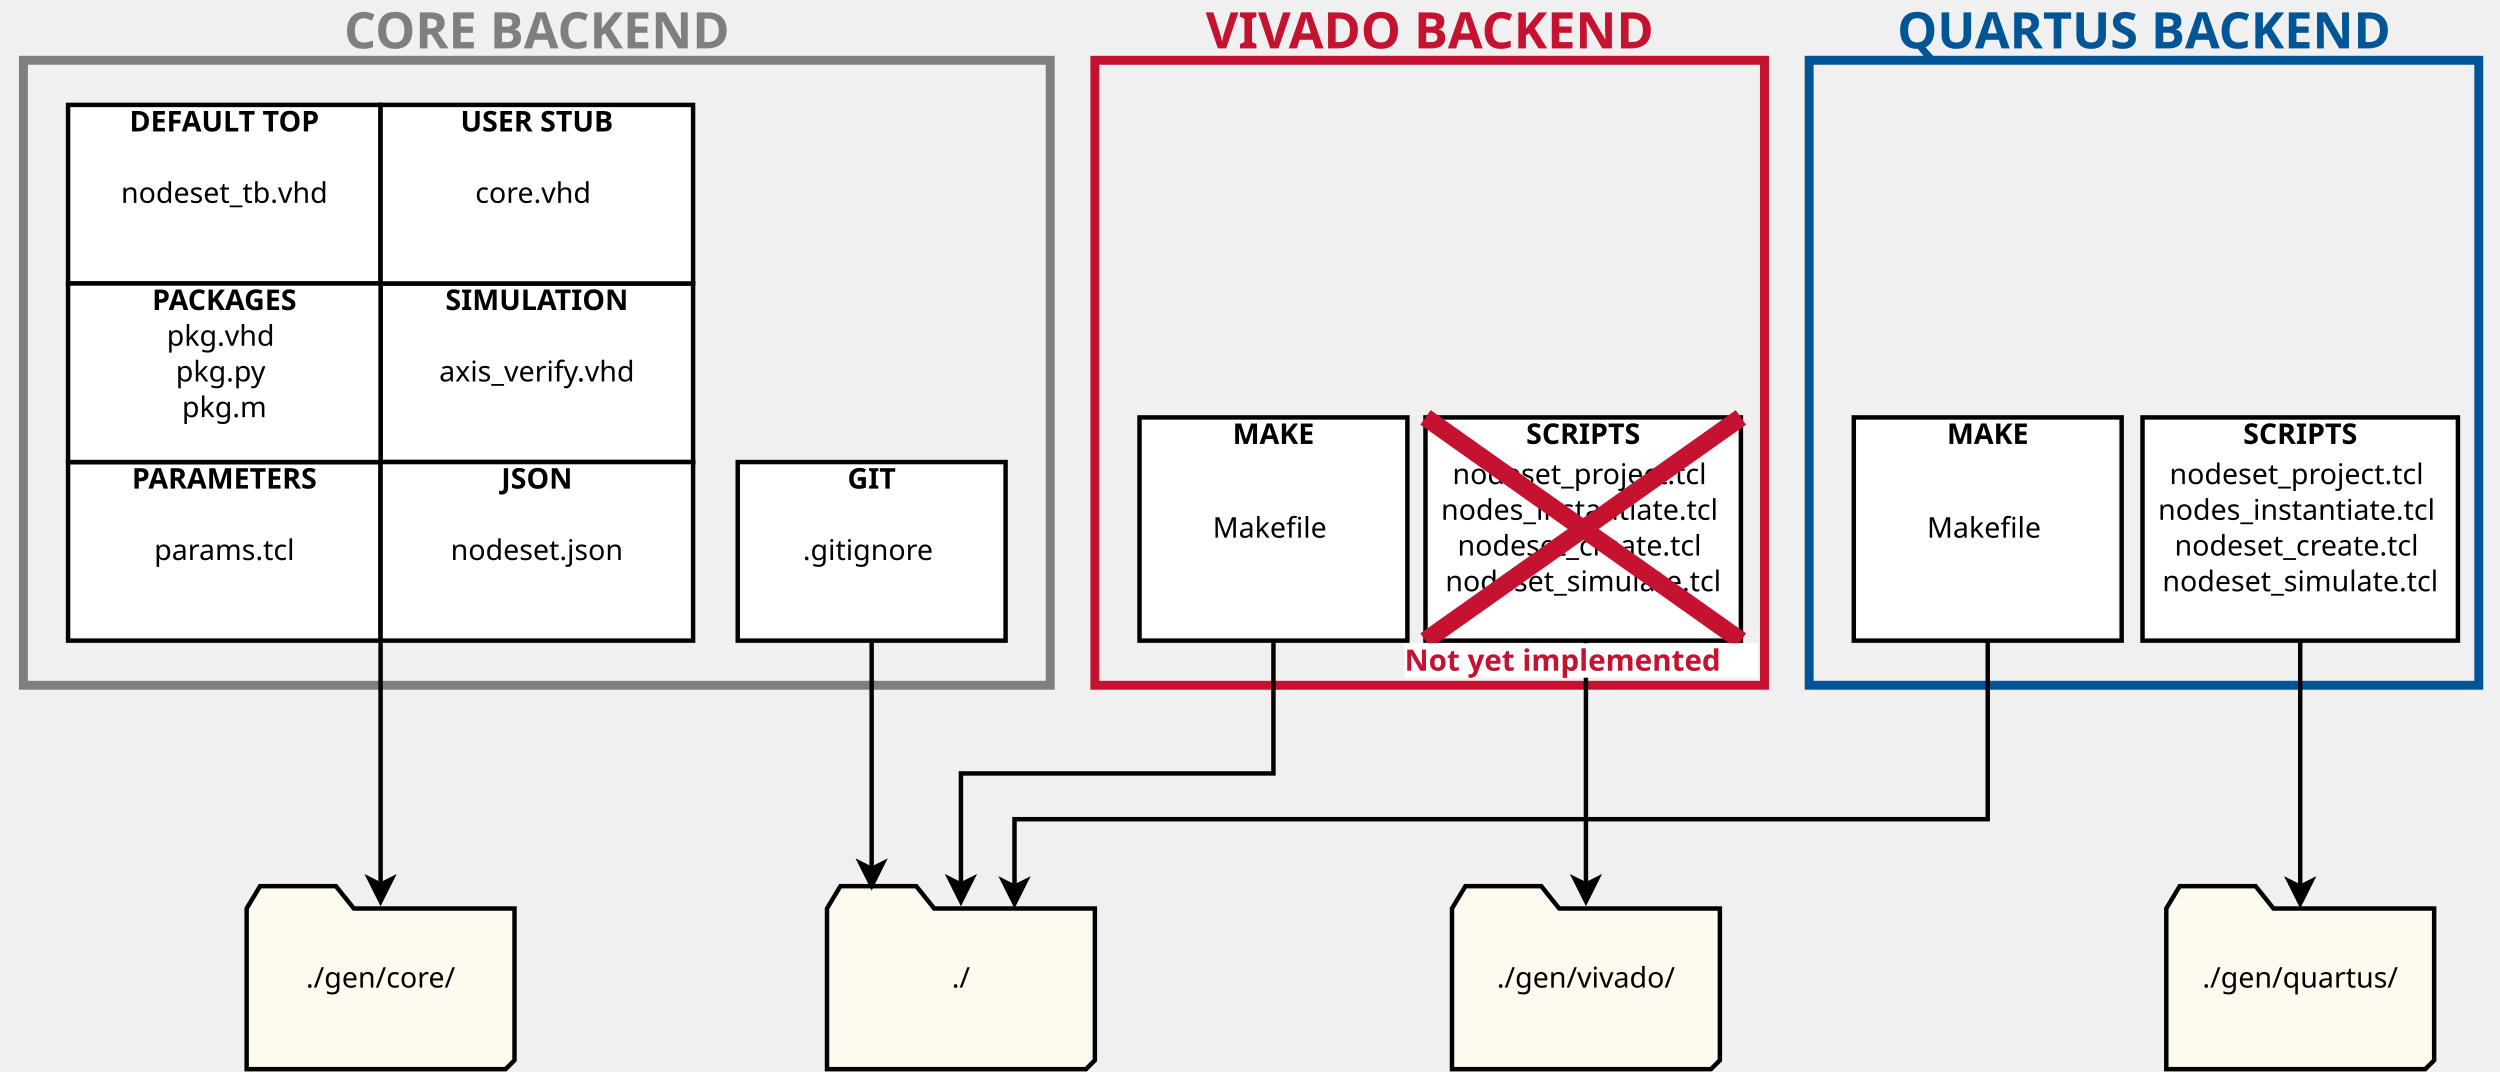
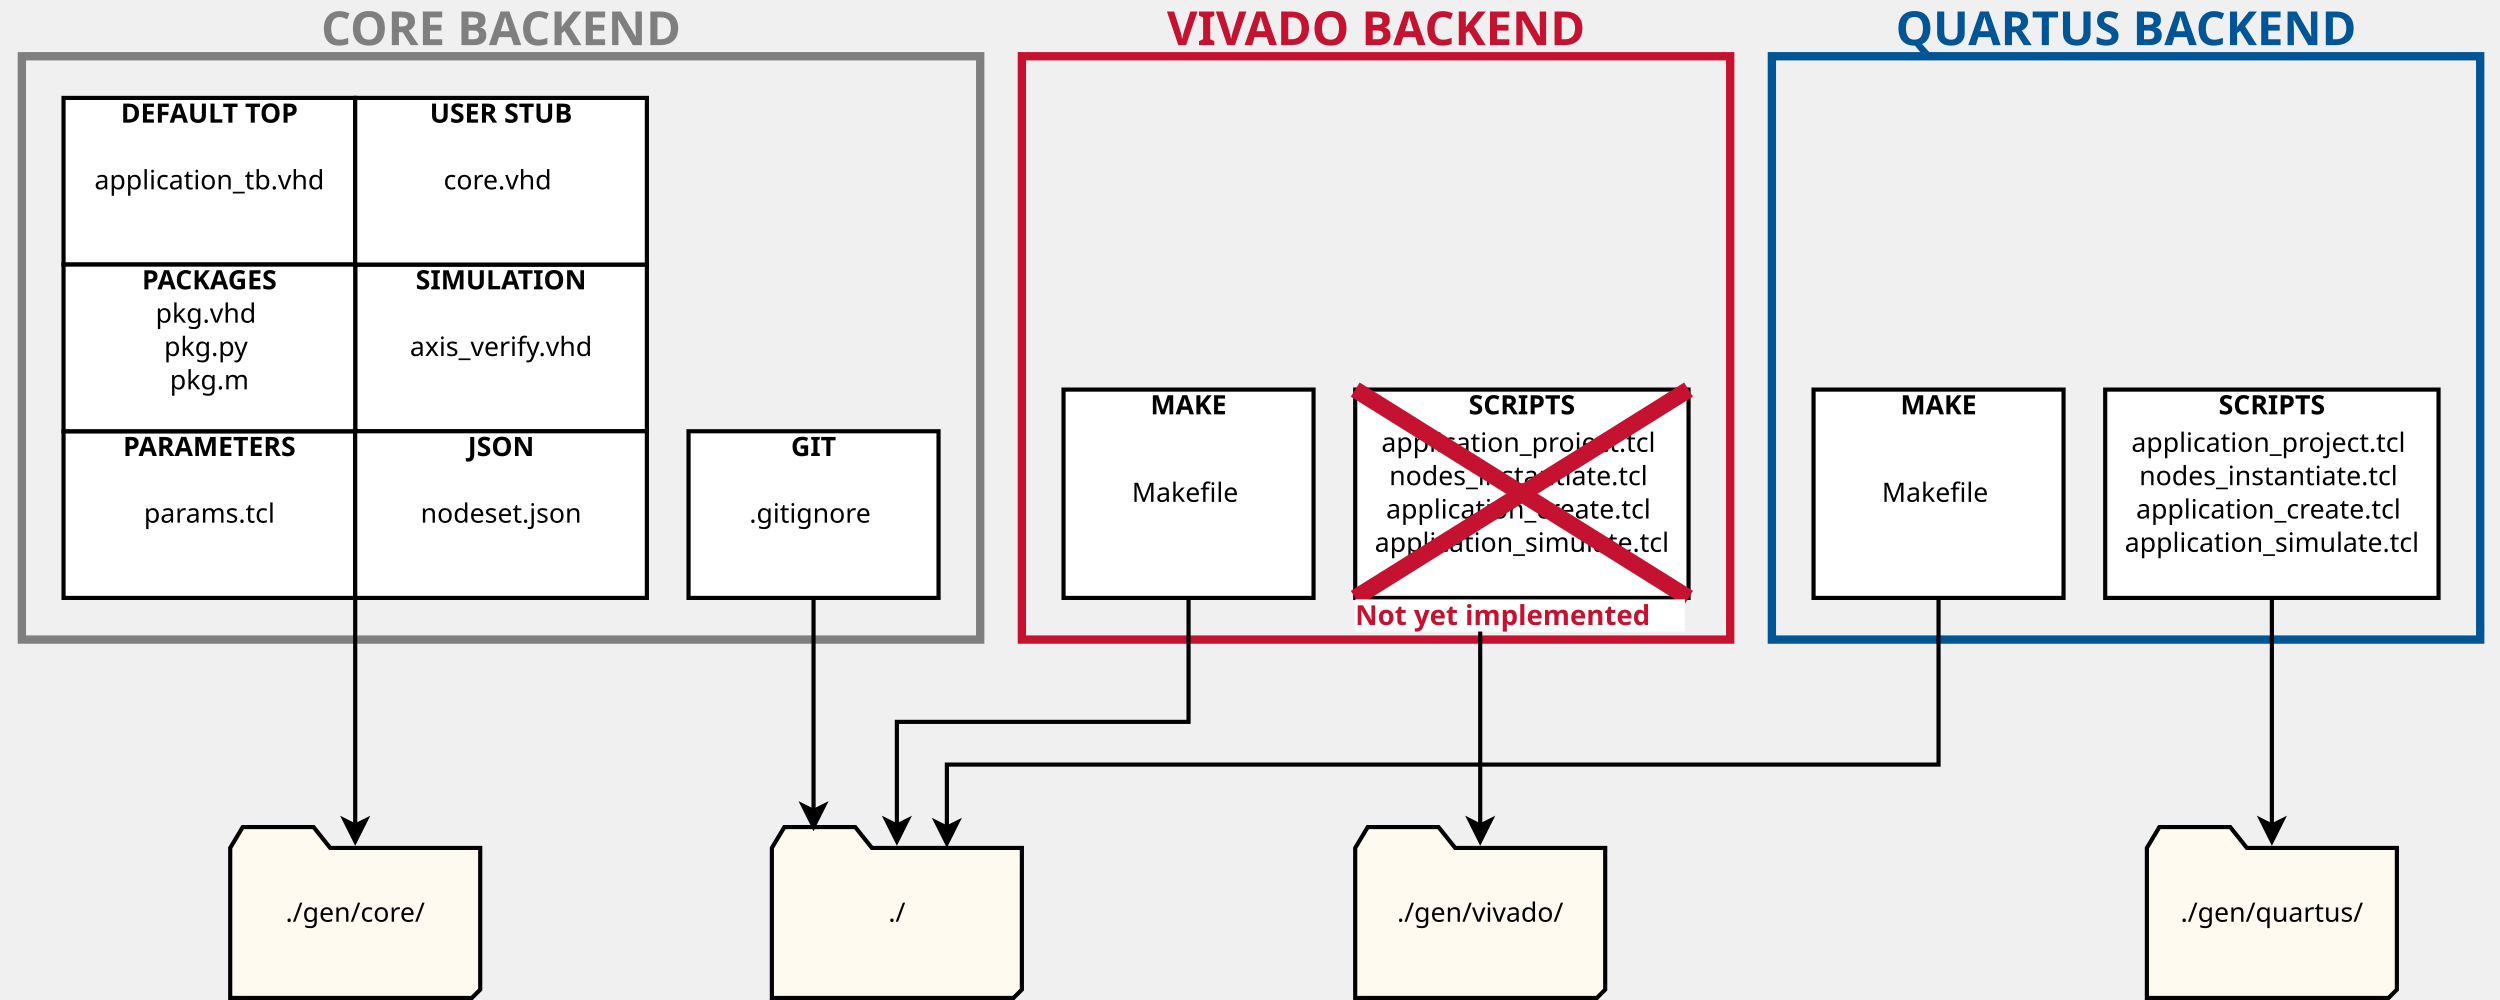
- <svg xmlns="http://www.w3.org/2000/svg" width="56cm" height="24cm" viewBox="-423 -987 1105 480">
+ <svg xmlns="http://www.w3.org/2000/svg" width="60cm" height="24cm" viewBox="-423 -987 1185 480">
  <g id="Background">
+     <rect style="fill: none; stroke-opacity: 1; stroke-width: 4; stroke: #c41230" x="60" y="-960" width="340" height="280" rx="0" ry="0" />
    <g>
-       <rect style="fill: #ffffff; fill-opacity: 1; stroke-opacity: 1; stroke-width: 2; stroke: #000000" x="208.122" y="-800" width="141.3" height="100" rx="0" ry="0" />
-       <text font-size="12.8" style="fill: #000000; fill-opacity: 1; stroke: none;text-anchor:middle;font-family:sans-serif;font-style:normal;font-weight:normal" x="278.772" y="-770.119">
-         <tspan x="278.772" y="-770.119">nodeset_project.tcl</tspan>
-         <tspan x="278.772" y="-754.119">nodes_instantiate.tcl</tspan>
-         <tspan x="278.772" y="-738.119">nodeset_create.tcl</tspan>
-         <tspan x="278.772" y="-722.119">nodeset_simulate.tcl</tspan>
+       <rect style="fill: #ffffff; fill-opacity: 1; stroke-opacity: 1; stroke-width: 2; stroke: #000000" x="220" y="-800" width="160" height="100" rx="0" ry="0" />
+       <text font-size="12.8" style="fill: #000000; fill-opacity: 1; stroke: none;text-anchor:middle;font-family:sans-serif;font-style:normal;font-weight:normal" x="300" y="-770.119">
+         <tspan x="300" y="-770.119">application_project.tcl</tspan>
+         <tspan x="300" y="-754.119">nodes_instantiate.tcl</tspan>
+         <tspan x="300" y="-738.119">application_create.tcl</tspan>
+         <tspan x="300" y="-722.119">application_simulate.tcl</tspan>
      </text>
    </g>
-     <rect style="fill: none; stroke-opacity: 1; stroke-width: 4; stroke: #c41230" x="60" y="-960" width="300" height="280" rx="0" ry="0" />
    <rect style="fill: none; stroke-opacity: 1; stroke-width: 4; stroke: #7f7f7f" x="-420" y="-960" width="460" height="280" rx="0" ry="0" />
    <polygon style="fill: #fffaef; fill-opacity: 1; stroke-opacity: 1; stroke-width: 2; stroke: #000000" fill-rule="evenodd" points="220,-580 226,-590 260,-590 268,-580 340,-580 340,-512 336,-508 220,-508 " />
    <text font-size="12.8" style="fill: #000000; fill-opacity: 1; stroke: none;text-anchor:middle;font-family:sans-serif;font-style:normal;font-weight:normal" x="280" y="-544.569">
      <tspan x="280" y="-544.569">./gen/vivado/</tspan>
    </text>
    <polygon style="fill: #fffaef; fill-opacity: 1; stroke-opacity: 1; stroke-width: 2; stroke: #000000" fill-rule="evenodd" points="-320,-580 -314,-590 -280,-590 -272,-580 -200,-580 -200,-512 -204,-508 -320,-508 " />
    <text font-size="12.8" style="fill: #000000; fill-opacity: 1; stroke: none;text-anchor:middle;font-family:sans-serif;font-style:normal;font-weight:normal" x="-260" y="-544.569">
      <tspan x="-260" y="-544.569">./gen/core/</tspan>
    </text>
    <polygon style="fill: #fffaef; fill-opacity: 1; stroke-opacity: 1; stroke-width: 2; stroke: #000000" fill-rule="evenodd" points="-60,-580 -54,-590 -20,-590 -12,-580 60,-580 60,-512 56,-508 -60,-508 " />
    <text font-size="12.8" style="fill: #000000; fill-opacity: 1; stroke: none;text-anchor:middle;font-family:sans-serif;font-style:normal;font-weight:normal" x="0" y="-544.569">
      <tspan x="0" y="-544.569">./</tspan>
    </text>
    <g>
      <line style="fill: none; stroke-opacity: 1; stroke-width: 2; stroke: #000000" x1="280" y1="-700" x2="280" y2="-590.744" />
      <polygon style="fill: #000000; fill-opacity: 1; stroke-opacity: 1; stroke-width: 2; stroke: #000000" fill-rule="evenodd" points="280,-583.244 275,-593.244 280,-590.744 285,-593.244 " />
    </g>
    <g>
      <line style="fill: none; stroke-opacity: 1; stroke-width: 2; stroke: #000000" x1="-260" y1="-711.428" x2="-260" y2="-590.718" />
      <polygon style="fill: #000000; fill-opacity: 1; stroke-opacity: 1; stroke-width: 2; stroke: #000000" fill-rule="evenodd" points="-260,-583.218 -265,-593.218 -260,-590.718 -255,-593.218 " />
    </g>
    <text font-size="22.578" style="fill: #7f7f7f; fill-opacity: 1; stroke: none;text-anchor:middle;font-family:sans-serif;font-style:normal;font-weight:700" x="-190" y="-965.325">
      <tspan x="-190" y="-965.325">CORE BACKEND</tspan>
    </text>
-     <text font-size="22.578" style="fill: #c41230; fill-opacity: 1; stroke: none;text-anchor:middle;font-family:sans-serif;font-style:normal;font-weight:700" x="210" y="-965.325">
-       <tspan x="210" y="-965.325">VIVADO BACKEND</tspan>
+     <text font-size="22.578" style="fill: #c41230; fill-opacity: 1; stroke: none;text-anchor:middle;font-family:sans-serif;font-style:normal;font-weight:700" x="230" y="-965.325">
+       <tspan x="230" y="-965.325">VIVADO BACKEND</tspan>
    </text>
-     <rect style="fill: none; stroke-opacity: 1; stroke-width: 4; stroke: #005596" x="380" y="-960" width="300" height="280" rx="0" ry="0" />
-     <text font-size="22.578" style="fill: #005596; fill-opacity: 1; stroke: none;text-anchor:middle;font-family:sans-serif;font-style:normal;font-weight:700" x="530" y="-965.325">
-       <tspan x="530" y="-965.325">QUARTUS BACKEND</tspan>
+     <rect style="fill: none; stroke-opacity: 1; stroke-width: 4; stroke: #005596" x="420" y="-960" width="340" height="280" rx="0" ry="0" />
+     <text font-size="22.578" style="fill: #005596; fill-opacity: 1; stroke: none;text-anchor:middle;font-family:sans-serif;font-style:normal;font-weight:700" x="590" y="-965.325">
+       <tspan x="590" y="-965.325">QUARTUS BACKEND</tspan>
    </text>
    <g>
-       <rect style="fill: #ffffff; fill-opacity: 1; stroke-opacity: 1; stroke-width: 2; stroke: #000000" x="400" y="-800" width="120" height="100" rx="0" ry="0" />
-       <text font-size="12.8" style="fill: #000000; fill-opacity: 1; stroke: none;text-anchor:middle;font-family:sans-serif;font-style:normal;font-weight:normal" x="460" y="-762.119">
-         <tspan x="460" y="-762.119" />
-         <tspan x="460" y="-746.119">Makefile</tspan>
-         <tspan x="460" y="-730.119" />
+       <rect style="fill: #ffffff; fill-opacity: 1; stroke-opacity: 1; stroke-width: 2; stroke: #000000" x="440" y="-800" width="120" height="100" rx="0" ry="0" />
+       <text font-size="12.8" style="fill: #000000; fill-opacity: 1; stroke: none;text-anchor:middle;font-family:sans-serif;font-style:normal;font-weight:normal" x="500" y="-762.119">
+         <tspan x="500" y="-762.119" />
+         <tspan x="500" y="-746.119">Makefile</tspan>
+         <tspan x="500" y="-730.119" />
      </text>
    </g>
    <g>
-       <rect style="fill: #ffffff; fill-opacity: 1; stroke-opacity: 1; stroke-width: 2; stroke: #000000" x="529.35" y="-800" width="141.3" height="100" rx="0" ry="0" />
-       <text font-size="12.8" style="fill: #000000; fill-opacity: 1; stroke: none;text-anchor:middle;font-family:sans-serif;font-style:normal;font-weight:normal" x="600" y="-770.119">
-         <tspan x="600" y="-770.119">nodeset_project.tcl</tspan>
-         <tspan x="600" y="-754.119">nodes_instantiate.tcl</tspan>
-         <tspan x="600" y="-738.119">nodeset_create.tcl</tspan>
-         <tspan x="600" y="-722.119">nodeset_simulate.tcl</tspan>
+       <rect style="fill: #ffffff; fill-opacity: 1; stroke-opacity: 1; stroke-width: 2; stroke: #000000" x="580" y="-800" width="160" height="100" rx="0" ry="0" />
+       <text font-size="12.8" style="fill: #000000; fill-opacity: 1; stroke: none;text-anchor:middle;font-family:sans-serif;font-style:normal;font-weight:normal" x="660" y="-770.119">
+         <tspan x="660" y="-770.119">application_project.tcl</tspan>
+         <tspan x="660" y="-754.119">nodes_instantiate.tcl</tspan>
+         <tspan x="660" y="-738.119">application_create.tcl</tspan>
+         <tspan x="660" y="-722.119">application_simulate.tcl</tspan>
      </text>
    </g>
    <g>
      <rect style="fill: #ffffff; fill-opacity: 1; stroke-opacity: 1; stroke-width: 2; stroke: #000000" x="80" y="-800" width="120" height="100" rx="0" ry="0" />
      <text font-size="12.8" style="fill: #000000; fill-opacity: 1; stroke: none;text-anchor:middle;font-family:sans-serif;font-style:normal;font-weight:normal" x="140" y="-762.119">
        <tspan x="140" y="-762.119" />
        <tspan x="140" y="-746.119">Makefile</tspan>
        <tspan x="140" y="-730.119" />
      </text>
    </g>
-     <polygon style="fill: #fffaef; fill-opacity: 1; stroke-opacity: 1; stroke-width: 2; stroke: #000000" fill-rule="evenodd" points="540,-580 546,-590 580,-590 588,-580 660,-580 660,-512 656,-508 540,-508 " />
-     <text font-size="12.8" style="fill: #000000; fill-opacity: 1; stroke: none;text-anchor:middle;font-family:sans-serif;font-style:normal;font-weight:normal" x="600" y="-544.569">
-       <tspan x="600" y="-544.569">./gen/quartus/</tspan>
+     <polygon style="fill: #fffaef; fill-opacity: 1; stroke-opacity: 1; stroke-width: 2; stroke: #000000" fill-rule="evenodd" points="600,-580 606,-590 640,-590 648,-580 720,-580 720,-512 716,-508 600,-508 " />
+     <text font-size="12.8" style="fill: #000000; fill-opacity: 1; stroke: none;text-anchor:middle;font-family:sans-serif;font-style:normal;font-weight:normal" x="660" y="-544.569">
+       <tspan x="660" y="-544.569">./gen/quartus/</tspan>
    </text>
    <g>
-       <line style="fill: none; stroke-opacity: 1; stroke-width: 2; stroke: #000000" x1="600" y1="-700" x2="600" y2="-589.736" />
-       <polygon style="fill: #000000; fill-opacity: 1; stroke-opacity: 1; stroke-width: 2; stroke: #000000" fill-rule="evenodd" points="600,-582.236 595,-592.236 600,-589.736 605,-592.236 " />
+       <line style="fill: none; stroke-opacity: 1; stroke-width: 2; stroke: #000000" x1="660" y1="-700" x2="660" y2="-590.744" />
+       <polygon style="fill: #000000; fill-opacity: 1; stroke-opacity: 1; stroke-width: 2; stroke: #000000" fill-rule="evenodd" points="660,-583.244 655,-593.244 660,-590.744 665,-593.244 " />
    </g>
    <g>
-       <polyline style="fill: none; stroke-opacity: 1; stroke-width: 2; stroke: #000000" points="460,-700 460,-620 24,-620 24,-589.736 " />
+       <polyline style="fill: none; stroke-opacity: 1; stroke-width: 2; stroke: #000000" points="500,-700 500,-620 24,-620 24,-589.736 " />
      <polygon style="fill: #000000; fill-opacity: 1; stroke-opacity: 1; stroke-width: 2; stroke: #000000" fill-rule="evenodd" points="24,-582.236 19,-592.236 24,-589.736 29,-592.236 " />
    </g>
    <g>
      <polyline style="fill: none; stroke-opacity: 1; stroke-width: 2; stroke: #000000" points="140,-700 140,-640.501 0,-640.501 0,-590.739 " />
      <polygon style="fill: #000000; fill-opacity: 1; stroke-opacity: 1; stroke-width: 2; stroke: #000000" fill-rule="evenodd" points="0,-583.239 -5,-593.239 0,-590.739 5,-593.239 " />
    </g>
    <g>
      <rect style="fill: #ffffff; fill-opacity: 1; stroke-opacity: 1; stroke-width: 2; stroke: #000000" x="-100" y="-780" width="120" height="80" rx="0" ry="0" />
      <text font-size="12.8" style="fill: #000000; fill-opacity: 1; stroke: none;text-anchor:middle;font-family:sans-serif;font-style:normal;font-weight:normal" x="-40" y="-752.119">
        <tspan x="-40" y="-752.119" />
        <tspan x="-40" y="-736.119">.gitignore</tspan>
        <tspan x="-40" y="-720.119" />
      </text>
    </g>
    <g>
      <rect style="fill: #ffffff; fill-opacity: 1; stroke-opacity: 1; stroke-width: 2; stroke: #000000" x="-400" y="-780" width="140" height="80" rx="0" ry="0" />
      <text font-size="12.8" style="fill: #000000; fill-opacity: 1; stroke: none;text-anchor:middle;font-family:sans-serif;font-style:normal;font-weight:normal" x="-330" y="-736.119">
        <tspan x="-330" y="-736.119">params.tcl</tspan>
      </text>
    </g>
    <g>
      <rect style="fill: #ffffff; fill-opacity: 1; stroke-opacity: 1; stroke-width: 2; stroke: #000000" x="-260" y="-860" width="140" height="80" rx="0" ry="0" />
      <text font-size="12.8" style="fill: #000000; fill-opacity: 1; stroke: none;text-anchor:middle;font-family:sans-serif;font-style:normal;font-weight:normal" x="-190" y="-816.119">
        <tspan x="-190" y="-816.119">axis_verify.vhd</tspan>
      </text>
    </g>
    <g>
      <rect style="fill: #ffffff; fill-opacity: 1; stroke-opacity: 1; stroke-width: 2; stroke: #000000" x="-400" y="-940" width="140" height="80" rx="0" ry="0" />
      <text font-size="12.8" style="fill: #000000; fill-opacity: 1; stroke: none;text-anchor:middle;font-family:sans-serif;font-style:normal;font-weight:normal" x="-330" y="-896.119">
-         <tspan x="-330" y="-896.119">nodeset_tb.vhd</tspan>
+         <tspan x="-330" y="-896.119">application_tb.vhd</tspan>
      </text>
    </g>
    <g>
      <rect style="fill: #ffffff; fill-opacity: 1; stroke-opacity: 1; stroke-width: 2; stroke: #000000" x="-260" y="-780" width="140" height="80" rx="0" ry="0" />
      <text font-size="12.8" style="fill: #000000; fill-opacity: 1; stroke: none;text-anchor:middle;font-family:sans-serif;font-style:normal;font-weight:normal" x="-190" y="-736.119">
        <tspan x="-190" y="-736.119">nodeset.json</tspan>
      </text>
    </g>
    <g>
      <line style="fill: none; stroke-opacity: 1; stroke-width: 2; stroke: #000000" x1="-40" y1="-700" x2="-40" y2="-597.736" />
      <polygon style="fill: #000000; fill-opacity: 1; stroke-opacity: 1; stroke-width: 2; stroke: #000000" fill-rule="evenodd" points="-40,-590.236 -45,-600.236 -40,-597.736 -35,-600.236 " />
    </g>
    <g>
      <rect style="fill: #ffffff; fill-opacity: 1; stroke-opacity: 1; stroke-width: 2; stroke: #000000" x="-400" y="-860" width="140" height="80" rx="0" ry="0" />
      <text font-size="12.8" style="fill: #000000; fill-opacity: 1; stroke: none;text-anchor:middle;font-family:sans-serif;font-style:normal;font-weight:normal" x="-330" y="-832.119">
        <tspan x="-330" y="-832.119">pkg.vhd</tspan>
        <tspan x="-330" y="-816.119">pkg.py</tspan>
        <tspan x="-330" y="-800.119">pkg.m</tspan>
      </text>
    </g>
    <text font-size="12.8" style="fill: #000000; fill-opacity: 1; stroke: none;text-anchor:middle;font-family:sans-serif;font-style:normal;font-weight:700" x="-330" y="-928.119">
      <tspan x="-330" y="-928.119">DEFAULT TOP</tspan>
    </text>
    <text font-size="12.8" style="fill: #000000; fill-opacity: 1; stroke: none;text-anchor:middle;font-family:sans-serif;font-style:normal;font-weight:700" x="-40" y="-768.119">
      <tspan x="-40" y="-768.119">GIT</tspan>
    </text>
    <text font-size="12.8" style="fill: #000000; fill-opacity: 1; stroke: none;text-anchor:middle;font-family:sans-serif;font-style:normal;font-weight:700" x="-330" y="-768.119">
      <tspan x="-330" y="-768.119">PARAMETERS</tspan>
    </text>
    <text font-size="12.8" style="fill: #000000; fill-opacity: 1; stroke: none;text-anchor:middle;font-family:sans-serif;font-style:normal;font-weight:700" x="-190" y="-848.119">
      <tspan x="-190" y="-848.119">SIMULATION</tspan>
    </text>
    <text font-size="12.8" style="fill: #000000; fill-opacity: 1; stroke: none;text-anchor:middle;font-family:sans-serif;font-style:normal;font-weight:700" x="-190" y="-768.119">
      <tspan x="-190" y="-768.119">JSON</tspan>
    </text>
    <text font-size="12.8" style="fill: #000000; fill-opacity: 1; stroke: none;text-anchor:middle;font-family:sans-serif;font-style:normal;font-weight:700" x="-330" y="-848.119">
      <tspan x="-330" y="-848.119">PACKAGES</tspan>
    </text>
    <text font-size="12.8" style="fill: #000000; fill-opacity: 1; stroke: none;text-anchor:middle;font-family:sans-serif;font-style:normal;font-weight:700" x="140" y="-788.119">
      <tspan x="140" y="-788.119">MAKE</tspan>
    </text>
-     <text font-size="12.8" style="fill: #000000; fill-opacity: 1; stroke: none;text-anchor:middle;font-family:sans-serif;font-style:normal;font-weight:700" x="600" y="-788.119">
-       <tspan x="600" y="-788.119">SCRIPTS</tspan>
+     <text font-size="12.8" style="fill: #000000; fill-opacity: 1; stroke: none;text-anchor:middle;font-family:sans-serif;font-style:normal;font-weight:700" x="660" y="-788.119">
+       <tspan x="660" y="-788.119">SCRIPTS</tspan>
    </text>
-     <text font-size="12.8" style="fill: #000000; fill-opacity: 1; stroke: none;text-anchor:middle;font-family:sans-serif;font-style:normal;font-weight:700" x="460" y="-788.119">
-       <tspan x="460" y="-788.119">MAKE</tspan>
+     <text font-size="12.8" style="fill: #000000; fill-opacity: 1; stroke: none;text-anchor:middle;font-family:sans-serif;font-style:normal;font-weight:700" x="500" y="-788.119">
+       <tspan x="500" y="-788.119">MAKE</tspan>
    </text>
    <g>
      <rect style="fill: #ffffff; fill-opacity: 1; stroke-opacity: 1; stroke-width: 2; stroke: #000000" x="-260" y="-940" width="140" height="80" rx="0" ry="0" />
      <text font-size="12.8" style="fill: #000000; fill-opacity: 1; stroke: none;text-anchor:middle;font-family:sans-serif;font-style:normal;font-weight:normal" x="-190" y="-912.119">
        <tspan x="-190" y="-912.119" />
        <tspan x="-190" y="-896.119">core.vhd</tspan>
        <tspan x="-190" y="-880.119" />
      </text>
    </g>
    <text font-size="12.8" style="fill: #000000; fill-opacity: 1; stroke: none;text-anchor:middle;font-family:sans-serif;font-style:normal;font-weight:700" x="-190" y="-928.119">
      <tspan x="-190" y="-928.119">USER STUB</tspan>
    </text>
-     <line style="fill: none; stroke-opacity: 1; stroke-width: 8; stroke: #c41230" x1="208.122" y1="-800" x2="349.422" y2="-700" />
-     <line style="fill: none; stroke-opacity: 1; stroke-width: 8; stroke: #c41230" x1="208.122" y1="-700" x2="349.422" y2="-800" />
+     <line style="fill: none; stroke-opacity: 1; stroke-width: 8; stroke: #c41230" x1="220" y1="-800" x2="380" y2="-700" />
+     <text font-size="12.8" style="fill: #000000; fill-opacity: 1; stroke: none;text-anchor:middle;font-family:sans-serif;font-style:normal;font-weight:700" x="300" y="-788.119">
+       <tspan x="300" y="-788.119">SCRIPTS</tspan>
+     </text>
+     <line style="fill: none; stroke-opacity: 1; stroke-width: 8; stroke: #c41230" x1="220" y1="-700" x2="380" y2="-800" />
    <g>
-       <rect style="fill: #ffffff; fill-opacity: 1; stroke: none" x="198.754" y="-698.82" width="158.25" height="15.428" />
-       <text font-size="13.253" style="fill: #c41230; fill-opacity: 1; stroke: none;text-anchor:start;font-family:sans-serif;font-style:normal;font-weight:700" x="198.754" y="-686.518">
-         <tspan x="198.754" y="-686.518">Not yet implemented</tspan>
+       <rect style="fill: #ffffff; fill-opacity: 1; stroke: none" x="220" y="-699.302" width="158.25" height="15.428" />
+       <text font-size="13.253" style="fill: #c41230; fill-opacity: 1; stroke: none;text-anchor:start;font-family:sans-serif;font-style:normal;font-weight:700" x="220" y="-687">
+         <tspan x="220" y="-687">Not yet implemented</tspan>
      </text>
    </g>
-     <text font-size="12.8" style="fill: #000000; fill-opacity: 1; stroke: none;text-anchor:middle;font-family:sans-serif;font-style:normal;font-weight:700" x="278.772" y="-788.119">
-       <tspan x="278.772" y="-788.119">SCRIPTS</tspan>
-     </text>
  </g>
</svg>
